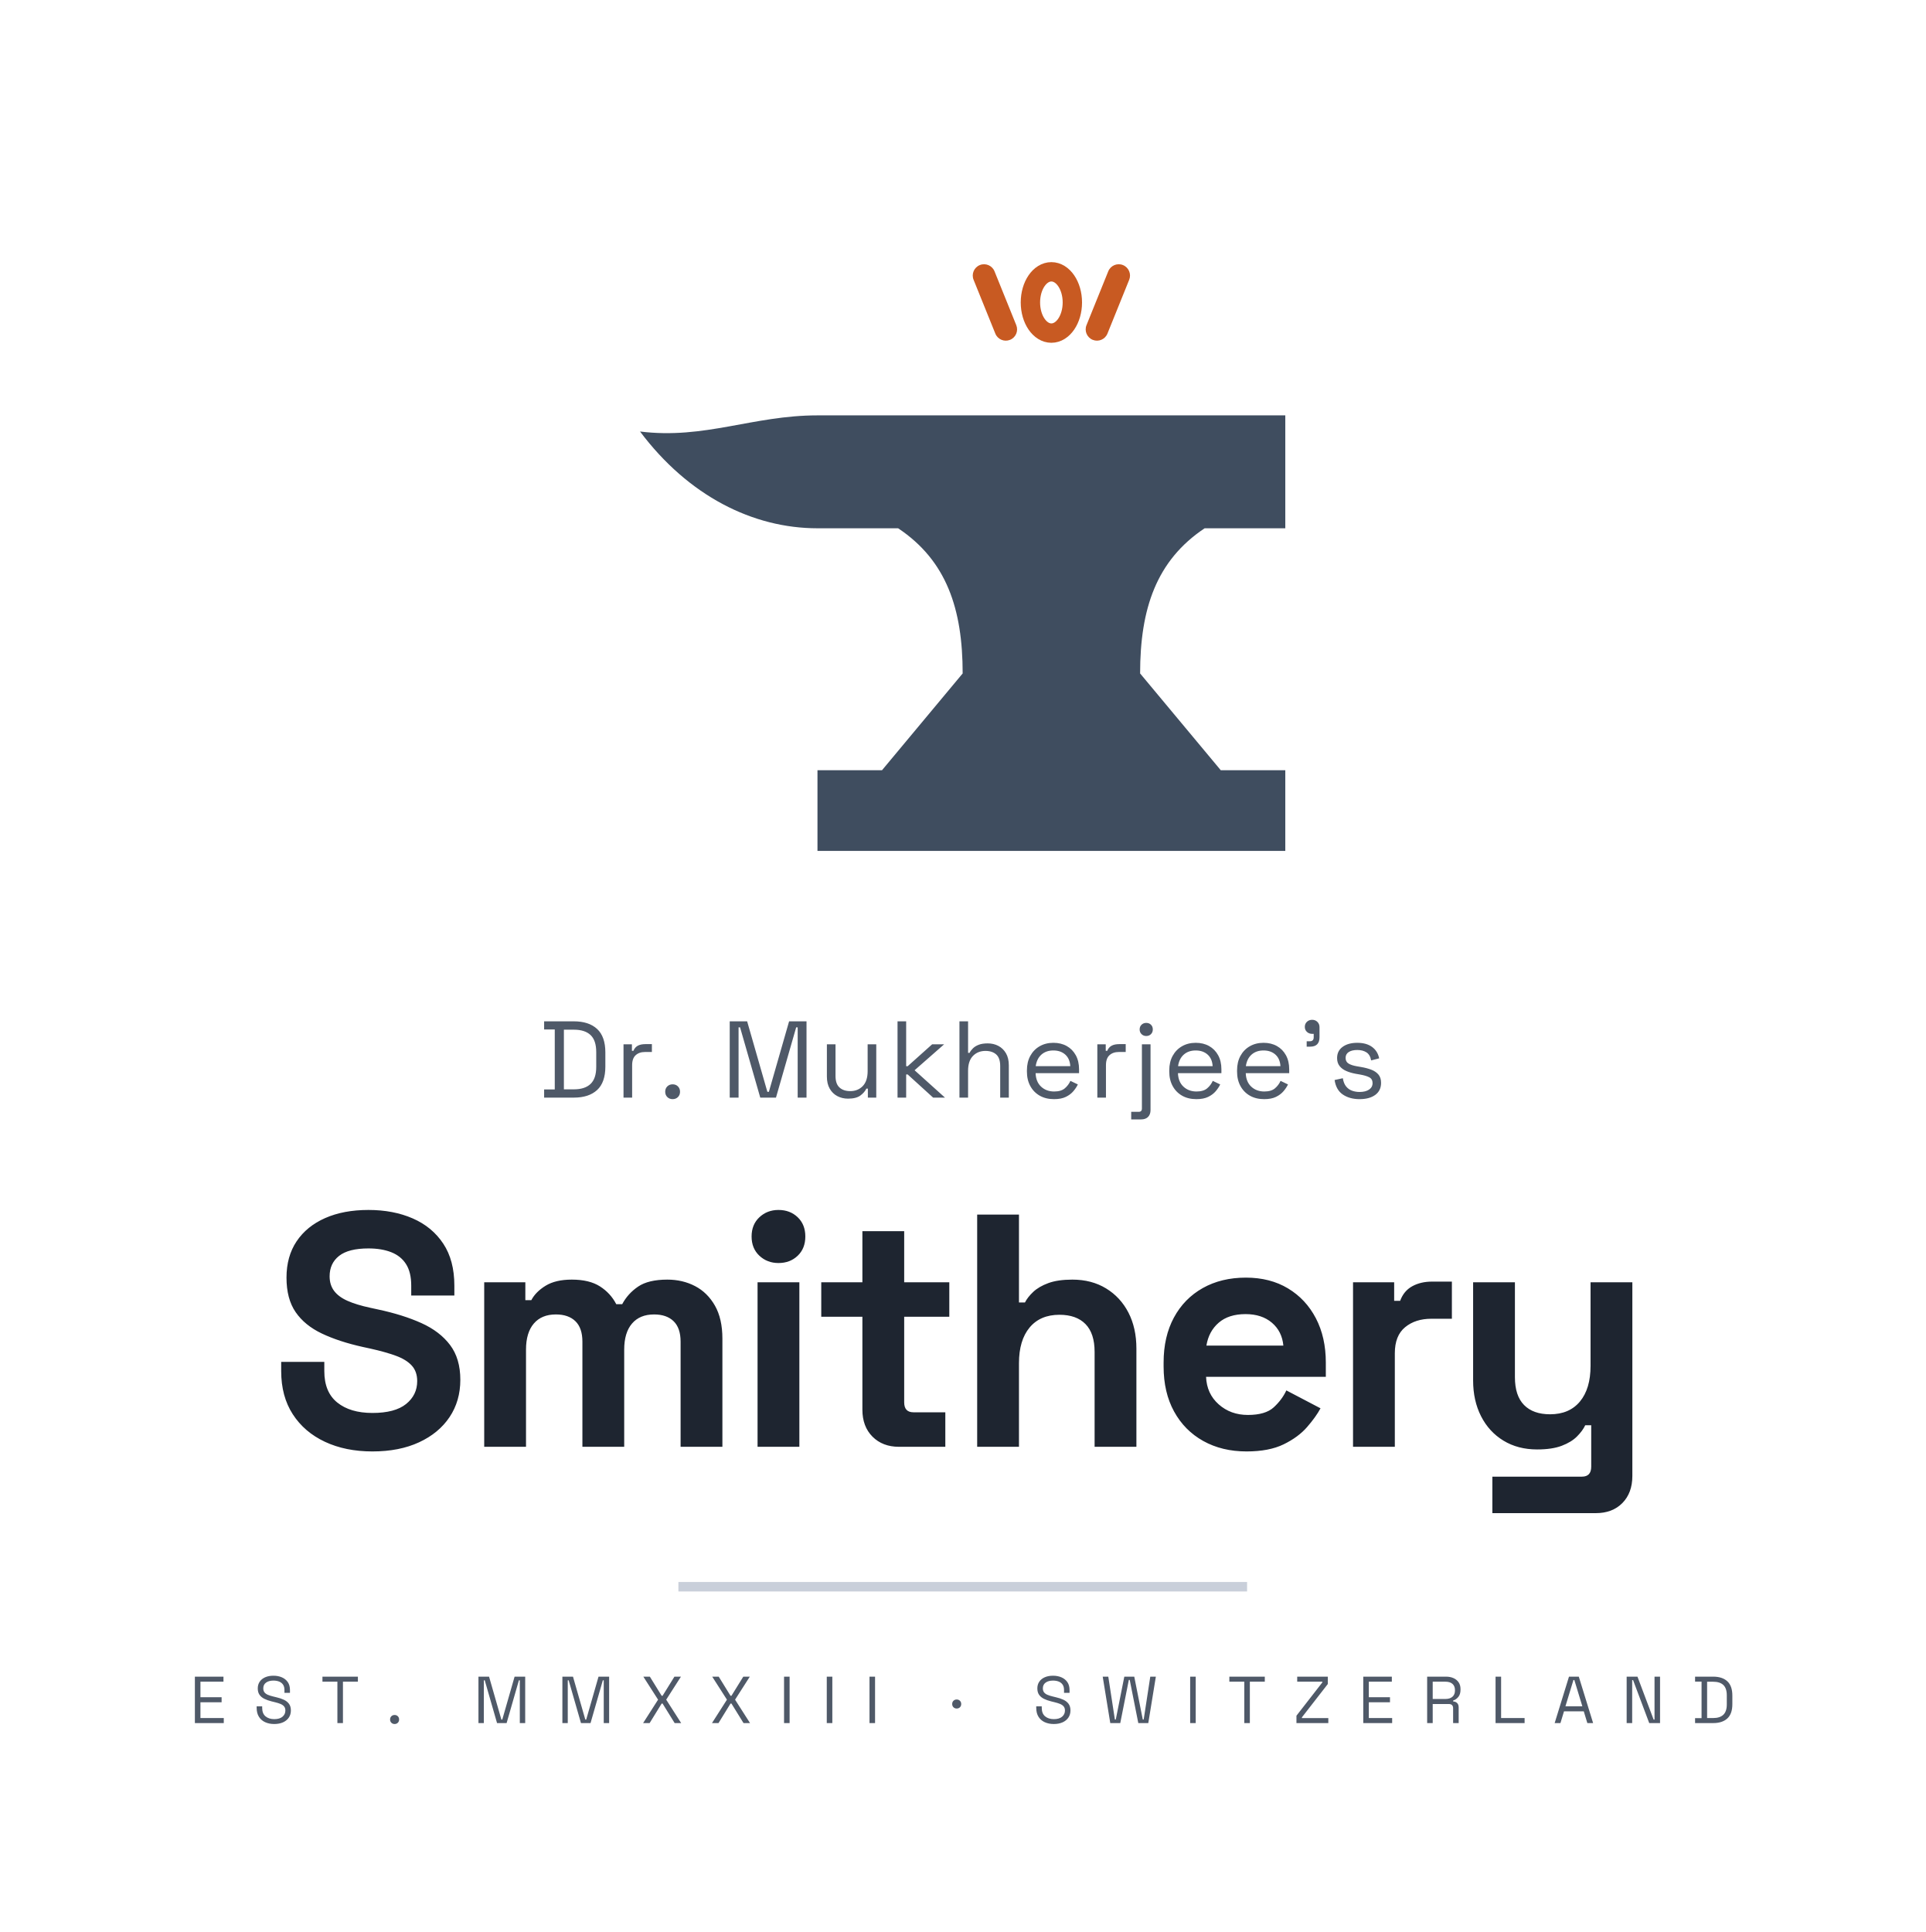
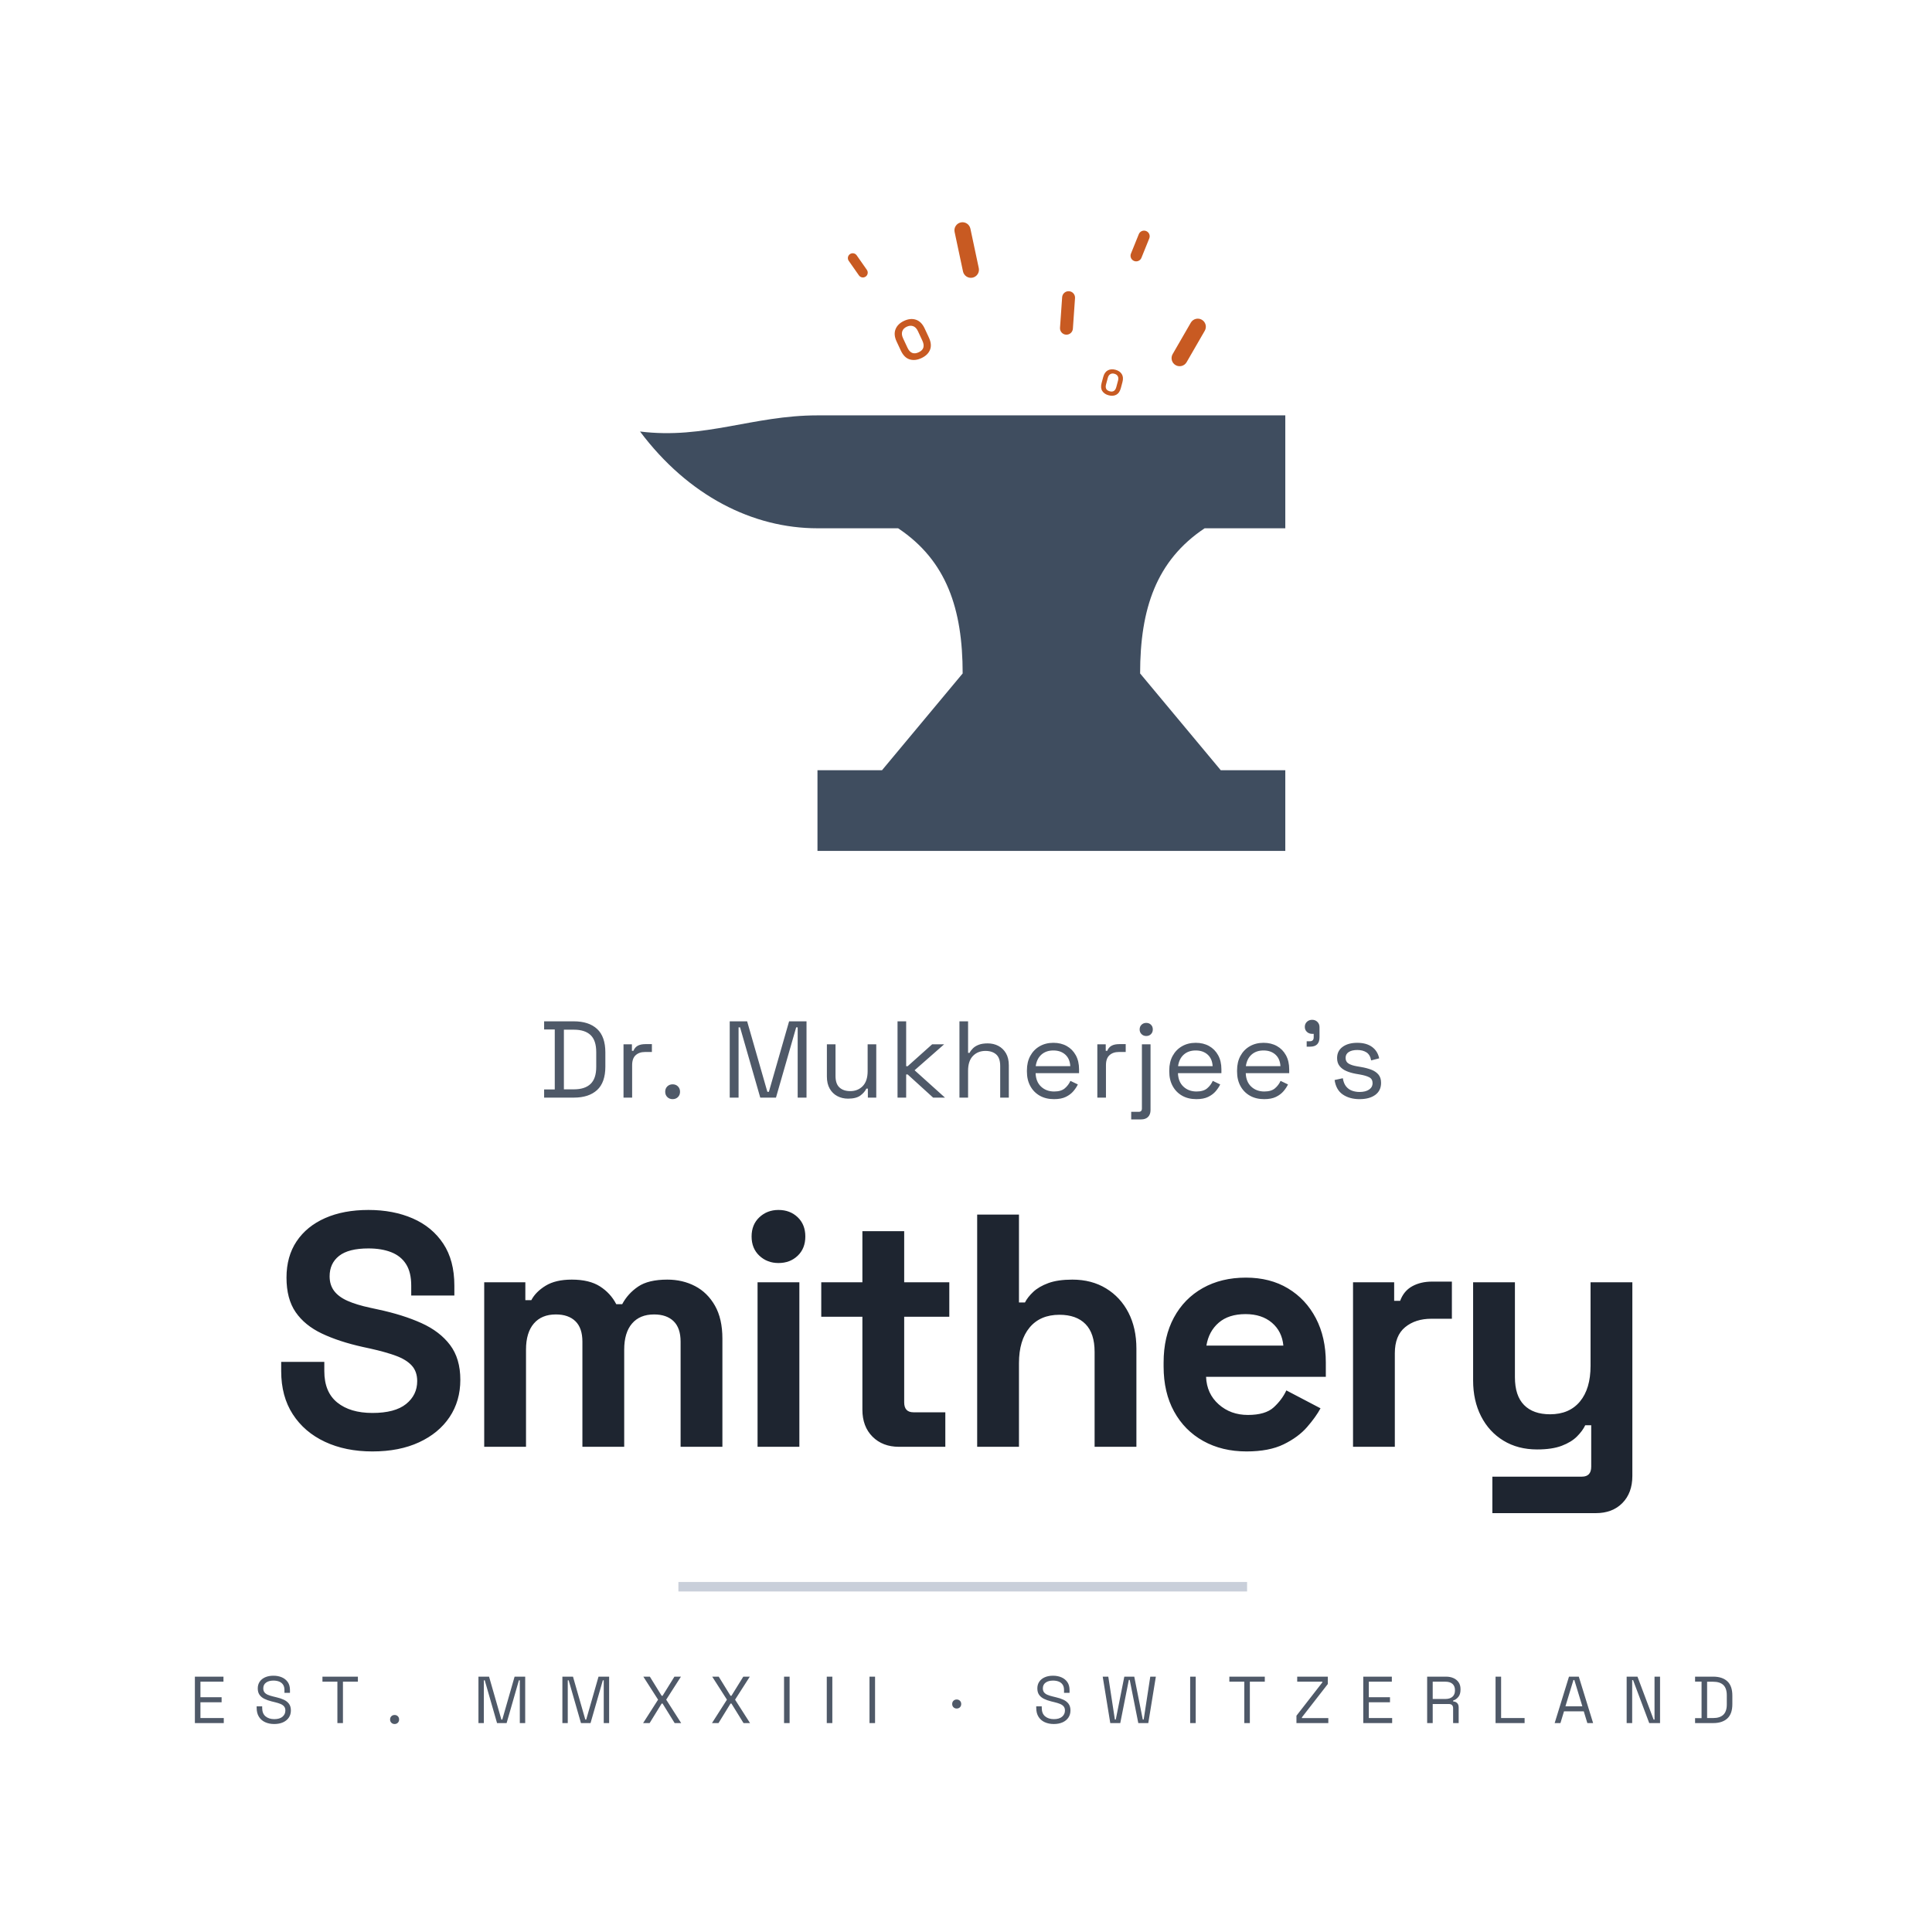
<svg xmlns="http://www.w3.org/2000/svg" viewBox="0 0 406.298 407.712" width="406.298" height="407.712">
  <g transform="translate(40 40)">
    <g transform="translate(88.244 0)">
      <g transform="scale(1.702) translate(-4 -2)">
-         <rect x="50.6" y="11" width="2.8" height="10" rx="1.4" fill="#C85A22" transform="rotate(-22 52 16)" />
-         <rect x="64.6" y="11" width="2.8" height="10" rx="1.4" fill="#C85A22" transform="rotate(22 66 16)" />
-         <ellipse cx="59" cy="16" rx="2.6" ry="3.8" fill="none" stroke="#C85A22" stroke-width="2.4" />
+         <path d="M42.887 22.901Q42.1 23.268 41.422 23.056Q40.743 22.843 40.332 21.961L39.811 20.844Q39.412 19.988 39.679 19.319Q39.946 18.65 40.733 18.283Q41.526 17.913 42.207 18.14Q42.888 18.367 43.288 19.223L43.808 20.34Q44.22 21.222 43.95 21.877Q43.68 22.532 42.887 22.901ZM42.549 22.178Q43.025 21.956 43.129 21.591Q43.233 21.226 43.008 20.744L42.458 19.564Q42.23 19.075 41.863 18.942Q41.495 18.808 41.07 19.006Q40.632 19.21 40.51 19.584Q40.387 19.958 40.605 20.428L41.156 21.608Q41.389 22.109 41.738 22.252Q42.086 22.394 42.549 22.178Z" fill="#C85A22" />
+         <path d="M66.095 27.51Q65.556 27.365 65.31 26.98Q65.064 26.595 65.226 25.991L65.431 25.226Q65.588 24.639 65.996 24.42Q66.404 24.201 66.943 24.345Q67.487 24.491 67.728 24.884Q67.97 25.277 67.813 25.864L67.608 26.629Q67.446 27.233 67.042 27.444Q66.639 27.655 66.095 27.51ZM66.228 27.014Q66.554 27.102 66.756 26.965Q66.958 26.828 67.047 26.497L67.264 25.689Q67.353 25.354 67.227 25.137Q67.102 24.919 66.811 24.841Q66.511 24.761 66.296 24.894Q66.08 25.027 65.994 25.349L65.778 26.157Q65.686 26.501 65.798 26.715Q65.911 26.929 66.228 27.014Z" fill="#C85A22" />
+         <rect x="47.5" y="6" width="2" height="7" rx="1" fill="#C85A22" transform="rotate(-12 48.5 9.5)" />
+         <rect x="34.4" y="9.7" width="1.2" height="3.4" rx="0.6" fill="#C85A22" transform="rotate(-35 35 11.4)" />
+         <rect x="60.2" y="14.6" width="1.6" height="5.4" rx="0.8" fill="#C85A22" transform="rotate(4 61 17.3)" />
+         <rect x="69.3" y="7" width="1.4" height="4" rx="0.7" fill="#C85A22" transform="rotate(22 70 9)" />
+         <rect x="75" y="17.7" width="2" height="6.5" rx="1" fill="#C85A22" transform="rotate(30 76 21)" />
        <path d="M30 30 H88 V44 H78 C72 48 70 54 70 62 L80 74 H88 V84 H30 V74 H38 L48 62 C48 54 46 48 40 44 H30 C22 44 14 40 8 32 C16 33 22 30 30 30 Z" fill="#3F4D5F" />
      </g>
    </g>
    <g transform="translate(0 169)">
      <path d="M74.816 22.632V20.911H77.062V8.253H74.816V6.532H81.08Q84.258 6.532 85.998 8.144Q87.737 9.756 87.737 13.097V16.084Q87.737 19.425 85.998 21.028Q84.258 22.632 81.08 22.632ZM78.988 20.884H81.094Q83.424 20.884 84.618 19.739Q85.812 18.593 85.812 16.159V13.021Q85.812 10.564 84.618 9.43Q83.424 8.296 81.094 8.296H78.988ZM91.568 22.632V11.387H93.342V12.757H93.658Q93.96 12.018 94.579 11.68Q95.198 11.341 96.225 11.341H97.556V13.003H96.098Q94.879 13.003 94.134 13.679Q93.388 14.355 93.388 15.787V22.632ZM101.933 22.954Q101.254 22.954 100.81 22.514Q100.365 22.075 100.365 21.388Q100.365 20.701 100.81 20.263Q101.254 19.825 101.933 19.825Q102.611 19.825 103.053 20.265Q103.494 20.704 103.494 21.391Q103.494 22.078 103.053 22.516Q102.611 22.954 101.933 22.954ZM113.98 22.632V6.532H117.655L121.924 21.411H122.24L126.509 6.532H130.184V22.632H128.318V7.8H128.002L123.74 22.632H120.424L116.162 7.8H115.846V22.632ZM138.938 22.849Q137.702 22.849 136.685 22.313Q135.669 21.777 135.076 20.736Q134.483 19.696 134.483 18.195V11.387H136.303V18.063Q136.303 19.727 137.14 20.493Q137.976 21.26 139.411 21.26Q141.022 21.26 142.052 20.195Q143.082 19.13 143.082 17.036V11.387H144.902V22.632H143.128V20.729H142.812Q142.438 21.532 141.549 22.191Q140.659 22.849 138.938 22.849ZM149.39 22.632V6.532H151.21V16.005H151.526L156.686 11.387H159.217L152.987 16.858L159.401 22.632H156.9L151.526 17.742H151.21V22.632ZM162.454 22.632V6.532H164.274V13.182H164.59Q164.839 12.684 165.304 12.226Q165.768 11.768 166.522 11.477Q167.275 11.187 168.418 11.187Q169.67 11.187 170.679 11.723Q171.688 12.259 172.281 13.288Q172.873 14.316 172.873 15.824V22.632H171.053V15.956Q171.053 14.276 170.217 13.526Q169.38 12.776 167.946 12.776Q166.334 12.776 165.304 13.833Q164.274 14.89 164.274 16.983V22.632ZM182.408 22.954Q180.69 22.954 179.407 22.23Q178.124 21.505 177.407 20.191Q176.691 18.876 176.691 17.148V16.872Q176.691 15.127 177.404 13.82Q178.117 12.514 179.38 11.79Q180.644 11.065 182.281 11.065Q183.878 11.065 185.095 11.747Q186.313 12.43 187.003 13.687Q187.693 14.944 187.693 16.659V17.469H178.524Q178.587 19.295 179.684 20.317Q180.782 21.339 182.435 21.339Q183.899 21.339 184.678 20.679Q185.457 20.019 185.87 19.098L187.439 19.85Q187.101 20.562 186.491 21.28Q185.882 21.998 184.903 22.476Q183.923 22.954 182.408 22.954ZM178.547 15.993H185.843Q185.751 14.416 184.78 13.548Q183.809 12.681 182.274 12.681Q180.742 12.681 179.758 13.548Q178.774 14.416 178.547 15.993ZM191.549 22.632V11.387H193.323V12.757H193.639Q193.941 12.018 194.56 11.68Q195.179 11.341 196.206 11.341H197.537V13.003H196.079Q194.86 13.003 194.115 13.679Q193.369 14.355 193.369 15.787V22.632ZM198.696 27.232V25.63H200.278Q200.956 25.63 200.956 24.94V11.387H202.776V25.244Q202.776 26.172 202.258 26.702Q201.739 27.232 200.769 27.232ZM201.866 9.629Q201.28 9.629 200.878 9.237Q200.477 8.845 200.477 8.246Q200.477 7.63 200.878 7.247Q201.28 6.863 201.866 6.863Q202.475 6.863 202.865 7.247Q203.255 7.63 203.255 8.246Q203.255 8.845 202.865 9.237Q202.475 9.629 201.866 9.629ZM212.446 22.954Q210.728 22.954 209.445 22.23Q208.162 21.505 207.445 20.191Q206.729 18.876 206.729 17.148V16.872Q206.729 15.127 207.442 13.82Q208.155 12.514 209.418 11.79Q210.682 11.065 212.319 11.065Q213.916 11.065 215.133 11.747Q216.351 12.43 217.041 13.687Q217.731 14.944 217.731 16.659V17.469H208.562Q208.625 19.295 209.722 20.317Q210.82 21.339 212.473 21.339Q213.937 21.339 214.716 20.679Q215.495 20.019 215.908 19.098L217.477 19.85Q217.139 20.562 216.529 21.28Q215.92 21.998 214.941 22.476Q213.961 22.954 212.446 22.954ZM208.585 15.993H215.881Q215.789 14.416 214.818 13.548Q213.847 12.681 212.312 12.681Q210.78 12.681 209.796 13.548Q208.812 14.416 208.585 15.993ZM226.752 22.954Q225.034 22.954 223.751 22.23Q222.468 21.505 221.751 20.191Q221.035 18.876 221.035 17.148V16.872Q221.035 15.127 221.748 13.82Q222.461 12.514 223.724 11.79Q224.988 11.065 226.625 11.065Q228.222 11.065 229.439 11.747Q230.657 12.43 231.347 13.687Q232.037 14.944 232.037 16.659V17.469H222.868Q222.931 19.295 224.028 20.317Q225.126 21.339 226.779 21.339Q228.243 21.339 229.022 20.679Q229.801 20.019 230.214 19.098L231.783 19.85Q231.445 20.562 230.835 21.28Q230.226 21.998 229.247 22.476Q228.267 22.954 226.752 22.954ZM222.891 15.993H230.187Q230.095 14.416 229.124 13.548Q228.153 12.681 226.618 12.681Q225.086 12.681 224.102 13.548Q223.118 14.416 222.891 15.993ZM235.724 11.878V10.739H236.376Q237.206 10.739 237.206 9.91V9.174H236.88Q236.221 9.174 235.775 8.76Q235.329 8.347 235.329 7.708Q235.329 7.05 235.775 6.63Q236.221 6.21 236.88 6.21Q237.545 6.21 237.988 6.65Q238.431 7.089 238.431 7.768V9.89Q238.431 11.878 236.459 11.878ZM246.882 22.954Q244.798 22.954 243.363 21.988Q241.929 21.022 241.614 18.918L243.351 18.538Q243.528 19.637 244.039 20.268Q244.549 20.9 245.292 21.169Q246.035 21.438 246.882 21.438Q248.155 21.438 248.891 20.934Q249.627 20.431 249.627 19.575Q249.627 18.703 248.93 18.342Q248.234 17.981 247.009 17.765L246.071 17.601Q244.973 17.403 244.082 17.017Q243.191 16.631 242.667 15.967Q242.142 15.303 242.142 14.29Q242.142 12.768 243.311 11.917Q244.479 11.065 246.405 11.065Q248.314 11.065 249.506 11.924Q250.697 12.784 251.023 14.343L249.328 14.779Q249.112 13.579 248.336 13.08Q247.56 12.581 246.405 12.581Q245.267 12.581 244.601 13.008Q243.936 13.434 243.936 14.25Q243.936 15.064 244.559 15.442Q245.182 15.821 246.258 16.008L247.196 16.172Q248.386 16.37 249.343 16.733Q250.3 17.096 250.86 17.757Q251.421 18.417 251.421 19.515Q251.421 21.162 250.195 22.058Q248.969 22.954 246.882 22.954Z" fill="#4F5968" />
      <path d="M38.584 97.298Q32.914 97.298 28.574 95.268Q24.234 93.238 21.784 89.458Q19.334 85.678 19.334 80.358V78.398H28.434V80.358Q28.434 84.768 31.164 86.973Q33.894 89.178 38.584 89.178Q43.344 89.178 45.689 87.288Q48.034 85.398 48.034 82.458Q48.034 80.428 46.879 79.168Q45.724 77.908 43.519 77.103Q41.314 76.298 38.164 75.598L36.554 75.248Q31.514 74.128 27.909 72.413Q24.304 70.698 22.379 67.898Q20.454 65.098 20.454 60.618Q20.454 56.138 22.589 52.953Q24.724 49.768 28.609 48.053Q32.494 46.338 37.744 46.338Q42.994 46.338 47.089 48.123Q51.184 49.908 53.529 53.443Q55.874 56.978 55.874 62.298V64.398H46.774V62.298Q46.774 59.498 45.689 57.783Q44.604 56.068 42.574 55.263Q40.544 54.458 37.744 54.458Q33.544 54.458 31.549 56.033Q29.554 57.608 29.554 60.338Q29.554 62.158 30.499 63.418Q31.444 64.678 33.334 65.518Q35.224 66.358 38.164 66.988L39.774 67.338Q45.024 68.458 48.909 70.208Q52.794 71.958 54.964 74.828Q57.134 77.698 57.134 82.178Q57.134 86.658 54.859 90.053Q52.584 93.448 48.419 95.373Q44.254 97.298 38.584 97.298ZM62.174 96.318V61.598H70.854V65.378H72.114Q73.024 63.628 75.124 62.333Q77.224 61.038 80.654 61.038Q84.364 61.038 86.604 62.473Q88.844 63.908 90.034 66.218H91.294Q92.484 63.978 94.654 62.508Q96.824 61.038 100.814 61.038Q104.034 61.038 106.659 62.403Q109.284 63.768 110.859 66.533Q112.434 69.298 112.434 73.498V96.318H103.614V74.128Q103.614 71.258 102.144 69.823Q100.674 68.388 98.014 68.388Q95.004 68.388 93.359 70.313Q91.714 72.238 91.714 75.808V96.318H82.894V74.128Q82.894 71.258 81.424 69.823Q79.954 68.388 77.294 68.388Q74.284 68.388 72.639 70.313Q70.994 72.238 70.994 75.808V96.318ZM119.854 96.318V61.598H128.674V96.318ZM124.264 57.538Q121.884 57.538 120.239 55.998Q118.594 54.458 118.594 51.938Q118.594 49.418 120.239 47.878Q121.884 46.338 124.264 46.338Q126.714 46.338 128.324 47.878Q129.934 49.418 129.934 51.938Q129.934 54.458 128.324 55.998Q126.714 57.538 124.264 57.538ZM149.674 96.318Q146.244 96.318 144.109 94.183Q141.974 92.048 141.974 88.478V68.878H133.294V61.598H141.974V50.818H150.794V61.598H160.314V68.878H150.794V86.938Q150.794 89.038 152.754 89.038H159.474V96.318ZM166.194 96.318V47.318H175.014V65.868H176.274Q176.834 64.748 178.024 63.628Q179.214 62.508 181.209 61.773Q183.204 61.038 186.284 61.038Q190.344 61.038 193.389 62.893Q196.434 64.748 198.114 68.003Q199.794 71.258 199.794 75.598V96.318H190.974V76.298Q190.974 72.378 189.049 70.418Q187.124 68.458 183.554 68.458Q179.494 68.458 177.254 71.153Q175.014 73.848 175.014 78.678V96.318ZM223.034 97.298Q217.854 97.298 213.899 95.093Q209.944 92.888 207.739 88.863Q205.534 84.838 205.534 79.378V78.538Q205.534 73.078 207.704 69.053Q209.874 65.028 213.794 62.823Q217.714 60.618 222.894 60.618Q228.004 60.618 231.784 62.893Q235.564 65.168 237.664 69.193Q239.764 73.218 239.764 78.538V81.548H214.494Q214.634 85.118 217.154 87.358Q219.674 89.598 223.314 89.598Q227.024 89.598 228.774 87.988Q230.524 86.378 231.434 84.418L238.644 88.198Q237.664 90.018 235.809 92.153Q233.954 94.288 230.874 95.793Q227.794 97.298 223.034 97.298ZM214.564 74.968H230.804Q230.524 71.958 228.389 70.138Q226.254 68.318 222.824 68.318Q219.254 68.318 217.154 70.138Q215.054 71.958 214.564 74.968ZM245.504 96.318V61.598H254.184V65.518H255.444Q256.214 63.418 257.999 62.438Q259.784 61.458 262.164 61.458H266.364V69.298H262.024Q258.664 69.298 256.494 71.083Q254.324 72.868 254.324 76.578V96.318ZM274.904 110.318V102.618H293.804Q295.764 102.618 295.764 100.518V91.768H294.504Q293.944 92.958 292.754 94.148Q291.564 95.338 289.534 96.108Q287.504 96.878 284.354 96.878Q280.294 96.878 277.249 95.023Q274.204 93.168 272.524 89.878Q270.844 86.588 270.844 82.318V61.598H279.664V81.618Q279.664 85.538 281.589 87.498Q283.514 89.458 287.084 89.458Q291.144 89.458 293.384 86.763Q295.624 84.068 295.624 79.238V61.598H304.444V102.478Q304.444 106.048 302.344 108.183Q300.244 110.318 296.744 110.318Z" fill="#1E2530" />
      <path d="M1.123 154.624V144.824H7.154V145.888H2.295V149.17H6.762V150.234H2.295V153.56H7.219V154.624ZM17.868 154.82Q16.793 154.82 15.955 154.439Q15.117 154.058 14.637 153.297Q14.157 152.536 14.157 151.392V151.09H15.321V151.392Q15.321 152.612 16.031 153.202Q16.741 153.792 17.868 153.792Q19.009 153.792 19.612 153.28Q20.215 152.768 20.215 151.971Q20.215 151.436 19.944 151.11Q19.673 150.783 19.183 150.582Q18.692 150.381 18.032 150.222L17.303 150.042Q16.444 149.828 15.787 149.505Q15.131 149.182 14.761 148.657Q14.391 148.131 14.391 147.305Q14.391 146.479 14.808 145.876Q15.225 145.274 15.967 144.951Q16.709 144.628 17.7 144.628Q18.69 144.628 19.479 144.97Q20.268 145.312 20.727 145.979Q21.186 146.647 21.186 147.651V148.24H20.023V147.651Q20.023 146.942 19.721 146.504Q19.42 146.067 18.894 145.861Q18.369 145.656 17.7 145.656Q16.73 145.656 16.143 146.08Q15.555 146.504 15.555 147.289Q15.555 147.812 15.803 148.133Q16.052 148.455 16.514 148.653Q16.977 148.851 17.625 149.007L18.354 149.186Q19.205 149.38 19.888 149.695Q20.57 150.01 20.975 150.55Q21.379 151.089 21.379 151.955Q21.379 152.821 20.944 153.465Q20.509 154.11 19.72 154.465Q18.932 154.82 17.868 154.82ZM31.194 154.624V145.888H28.04V144.824H35.52V145.888H32.366V154.624ZM43.266 154.82Q42.853 154.82 42.582 154.552Q42.312 154.285 42.312 153.867Q42.312 153.449 42.582 153.182Q42.853 152.915 43.266 152.915Q43.679 152.915 43.948 153.183Q44.216 153.451 44.216 153.869Q44.216 154.287 43.948 154.553Q43.679 154.82 43.266 154.82ZM60.959 154.624V144.824H63.196L65.795 153.881H65.987L68.585 144.824H70.823V154.624H69.687V145.596H69.494L66.9 154.624H64.882L62.287 145.596H62.095V154.624ZM78.669 154.624V144.824H80.906L83.505 153.881H83.697L86.295 144.824H88.533V154.624H87.397V145.596H87.204L84.61 154.624H82.592L79.997 145.596H79.805V154.624ZM95.703 154.624 98.861 149.682 95.751 144.824H97.125L99.618 148.863H99.81L102.313 144.824H103.687L100.577 149.682L103.735 154.624H102.361L99.81 150.501H99.618L97.078 154.624ZM110.235 154.624 113.393 149.682 110.283 144.824H111.657L114.15 148.863H114.342L116.845 144.824H118.219L115.109 149.682L118.267 154.624H116.893L114.342 150.501H114.15L111.61 154.624ZM125.443 154.624V144.824H126.615V154.624ZM134.459 154.624V144.824H135.631V154.624ZM143.475 154.624V144.824H144.647V154.624ZM161.875 151.552Q161.462 151.552 161.192 151.285Q160.921 151.017 160.921 150.599Q160.921 150.181 161.192 149.914Q161.462 149.648 161.875 149.648Q162.288 149.648 162.557 149.915Q162.826 150.183 162.826 150.601Q162.826 151.019 162.557 151.286Q162.288 151.552 161.875 151.552ZM182.368 154.82Q181.293 154.82 180.455 154.439Q179.617 154.058 179.137 153.297Q178.657 152.536 178.657 151.392V151.09H179.821V151.392Q179.821 152.612 180.531 153.202Q181.241 153.792 182.368 153.792Q183.509 153.792 184.112 153.28Q184.715 152.768 184.715 151.971Q184.715 151.436 184.444 151.11Q184.173 150.783 183.683 150.582Q183.192 150.381 182.532 150.222L181.803 150.042Q180.944 149.828 180.287 149.505Q179.631 149.182 179.261 148.657Q178.891 148.131 178.891 147.305Q178.891 146.479 179.308 145.876Q179.725 145.274 180.467 144.951Q181.209 144.628 182.2 144.628Q183.19 144.628 183.979 144.97Q184.768 145.312 185.227 145.979Q185.686 146.647 185.686 147.651V148.24H184.523V147.651Q184.523 146.942 184.221 146.504Q183.92 146.067 183.394 145.861Q182.869 145.656 182.2 145.656Q181.23 145.656 180.643 146.08Q180.055 146.504 180.055 147.289Q180.055 147.812 180.303 148.133Q180.552 148.455 181.014 148.653Q181.477 148.851 182.125 149.007L182.854 149.186Q183.705 149.38 184.388 149.695Q185.07 150.01 185.475 150.55Q185.879 151.089 185.879 151.955Q185.879 152.821 185.444 153.465Q185.009 154.11 184.22 154.465Q183.432 154.82 182.368 154.82ZM194.28 154.624 192.683 144.824H193.861L195.251 153.873H195.443L197.242 144.824H199.34L201.139 153.873H201.331L202.721 144.824H203.899L202.302 154.624H200.194L198.387 145.518H198.195L196.388 154.624ZM211.137 154.624V144.824H212.309V154.624ZM222.56 154.624V145.888H219.406V144.824H226.886V145.888H223.732V154.624ZM233.566 154.624V153.067L239.026 146.044V145.88H233.726V144.824H240.183V146.381L234.722 153.404V153.568H240.29V154.624ZM247.663 154.624V144.824H253.694V145.888H248.835V149.17H253.302V150.234H248.835V153.56H253.759V154.624ZM261.145 154.624V144.824H265.103Q266.017 144.824 266.708 145.136Q267.399 145.448 267.792 146.031Q268.184 146.614 268.184 147.432V147.58Q268.184 148.542 267.725 149.103Q267.265 149.664 266.629 149.866V150.058Q267.139 150.076 267.467 150.389Q267.795 150.701 267.795 151.329V154.624H266.623V151.475Q266.623 151.06 266.398 150.83Q266.174 150.6 265.708 150.6H262.317V154.624ZM262.317 149.536H264.986Q265.952 149.536 266.482 149.07Q267.012 148.604 267.012 147.757V147.667Q267.012 146.82 266.494 146.354Q265.976 145.888 264.986 145.888H262.317ZM275.579 154.624V144.824H276.751V153.56H281.708V154.624ZM288.051 154.624 291.075 144.824H293.142L296.165 154.624H294.947L294.196 152.15H290.02L289.27 154.624ZM290.325 151.078H293.891L292.204 145.539H292.012ZM303.243 154.624V144.824H305.524L308.931 153.881H309.124V144.824H310.288V154.624H308.006L304.599 145.557H304.407V154.624ZM317.68 154.624V153.577H319.047V145.871H317.68V144.824H321.493Q323.427 144.824 324.486 145.805Q325.545 146.786 325.545 148.82V150.638Q325.545 152.672 324.486 153.648Q323.427 154.624 321.493 154.624ZM320.219 153.56H321.501Q322.92 153.56 323.646 152.863Q324.373 152.166 324.373 150.684V148.774Q324.373 147.278 323.646 146.588Q322.92 145.898 321.501 145.898H320.219Z" fill="#4F5968" />
      <rect x="103.149" y="124.848" width="120" height="2" fill="#C9CFDA" />
    </g>
  </g>
</svg>
